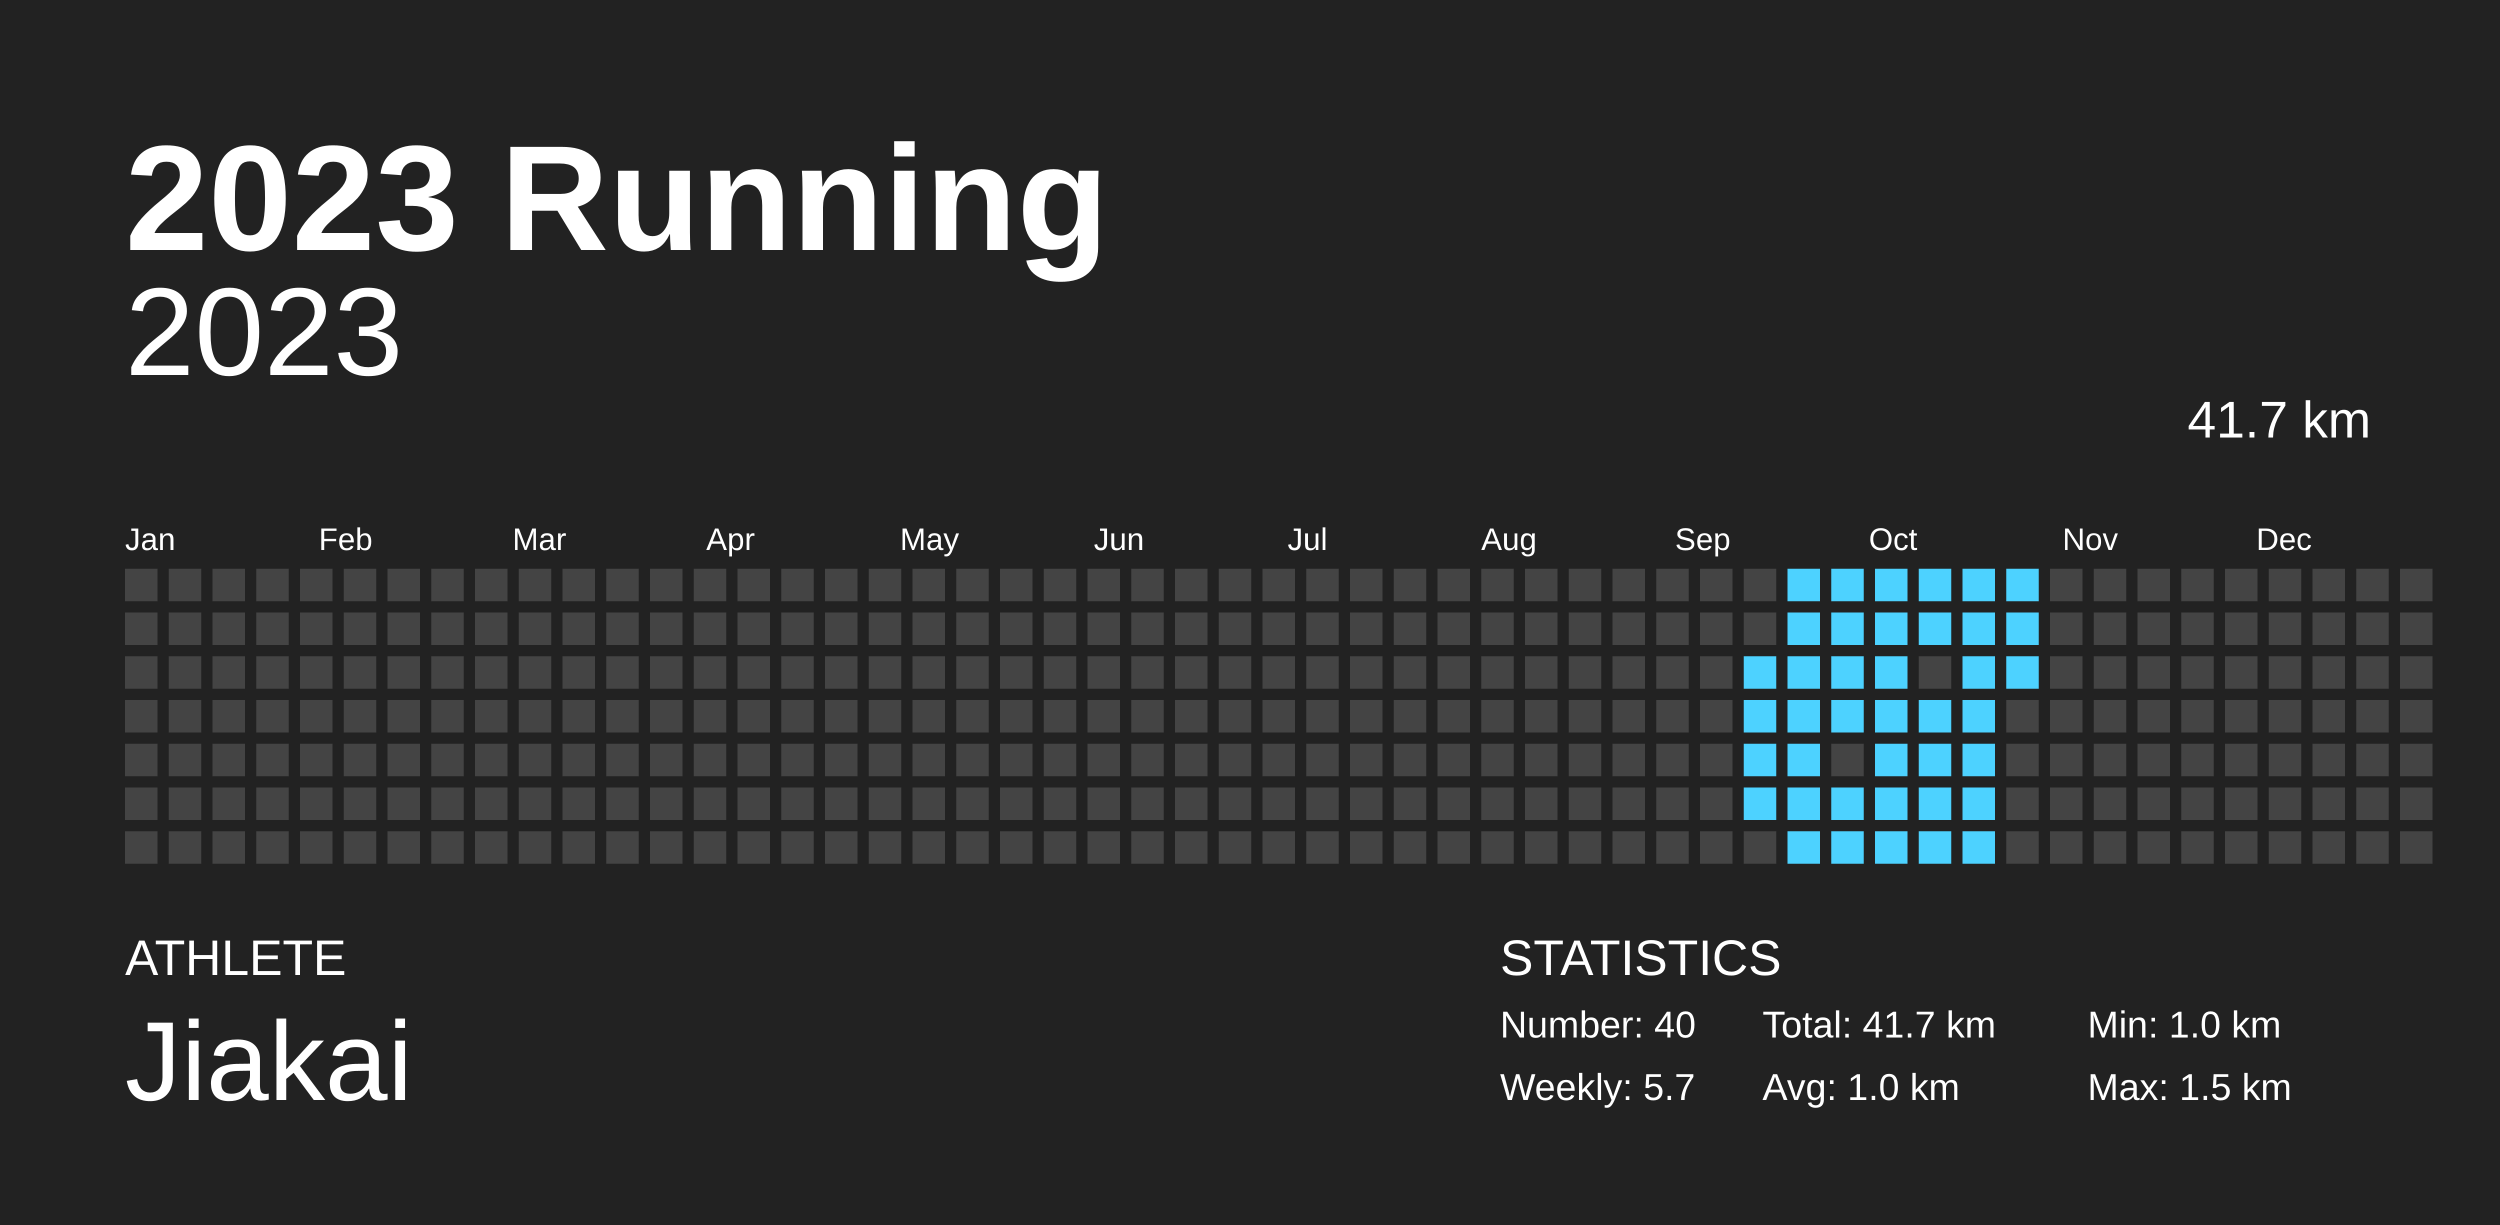
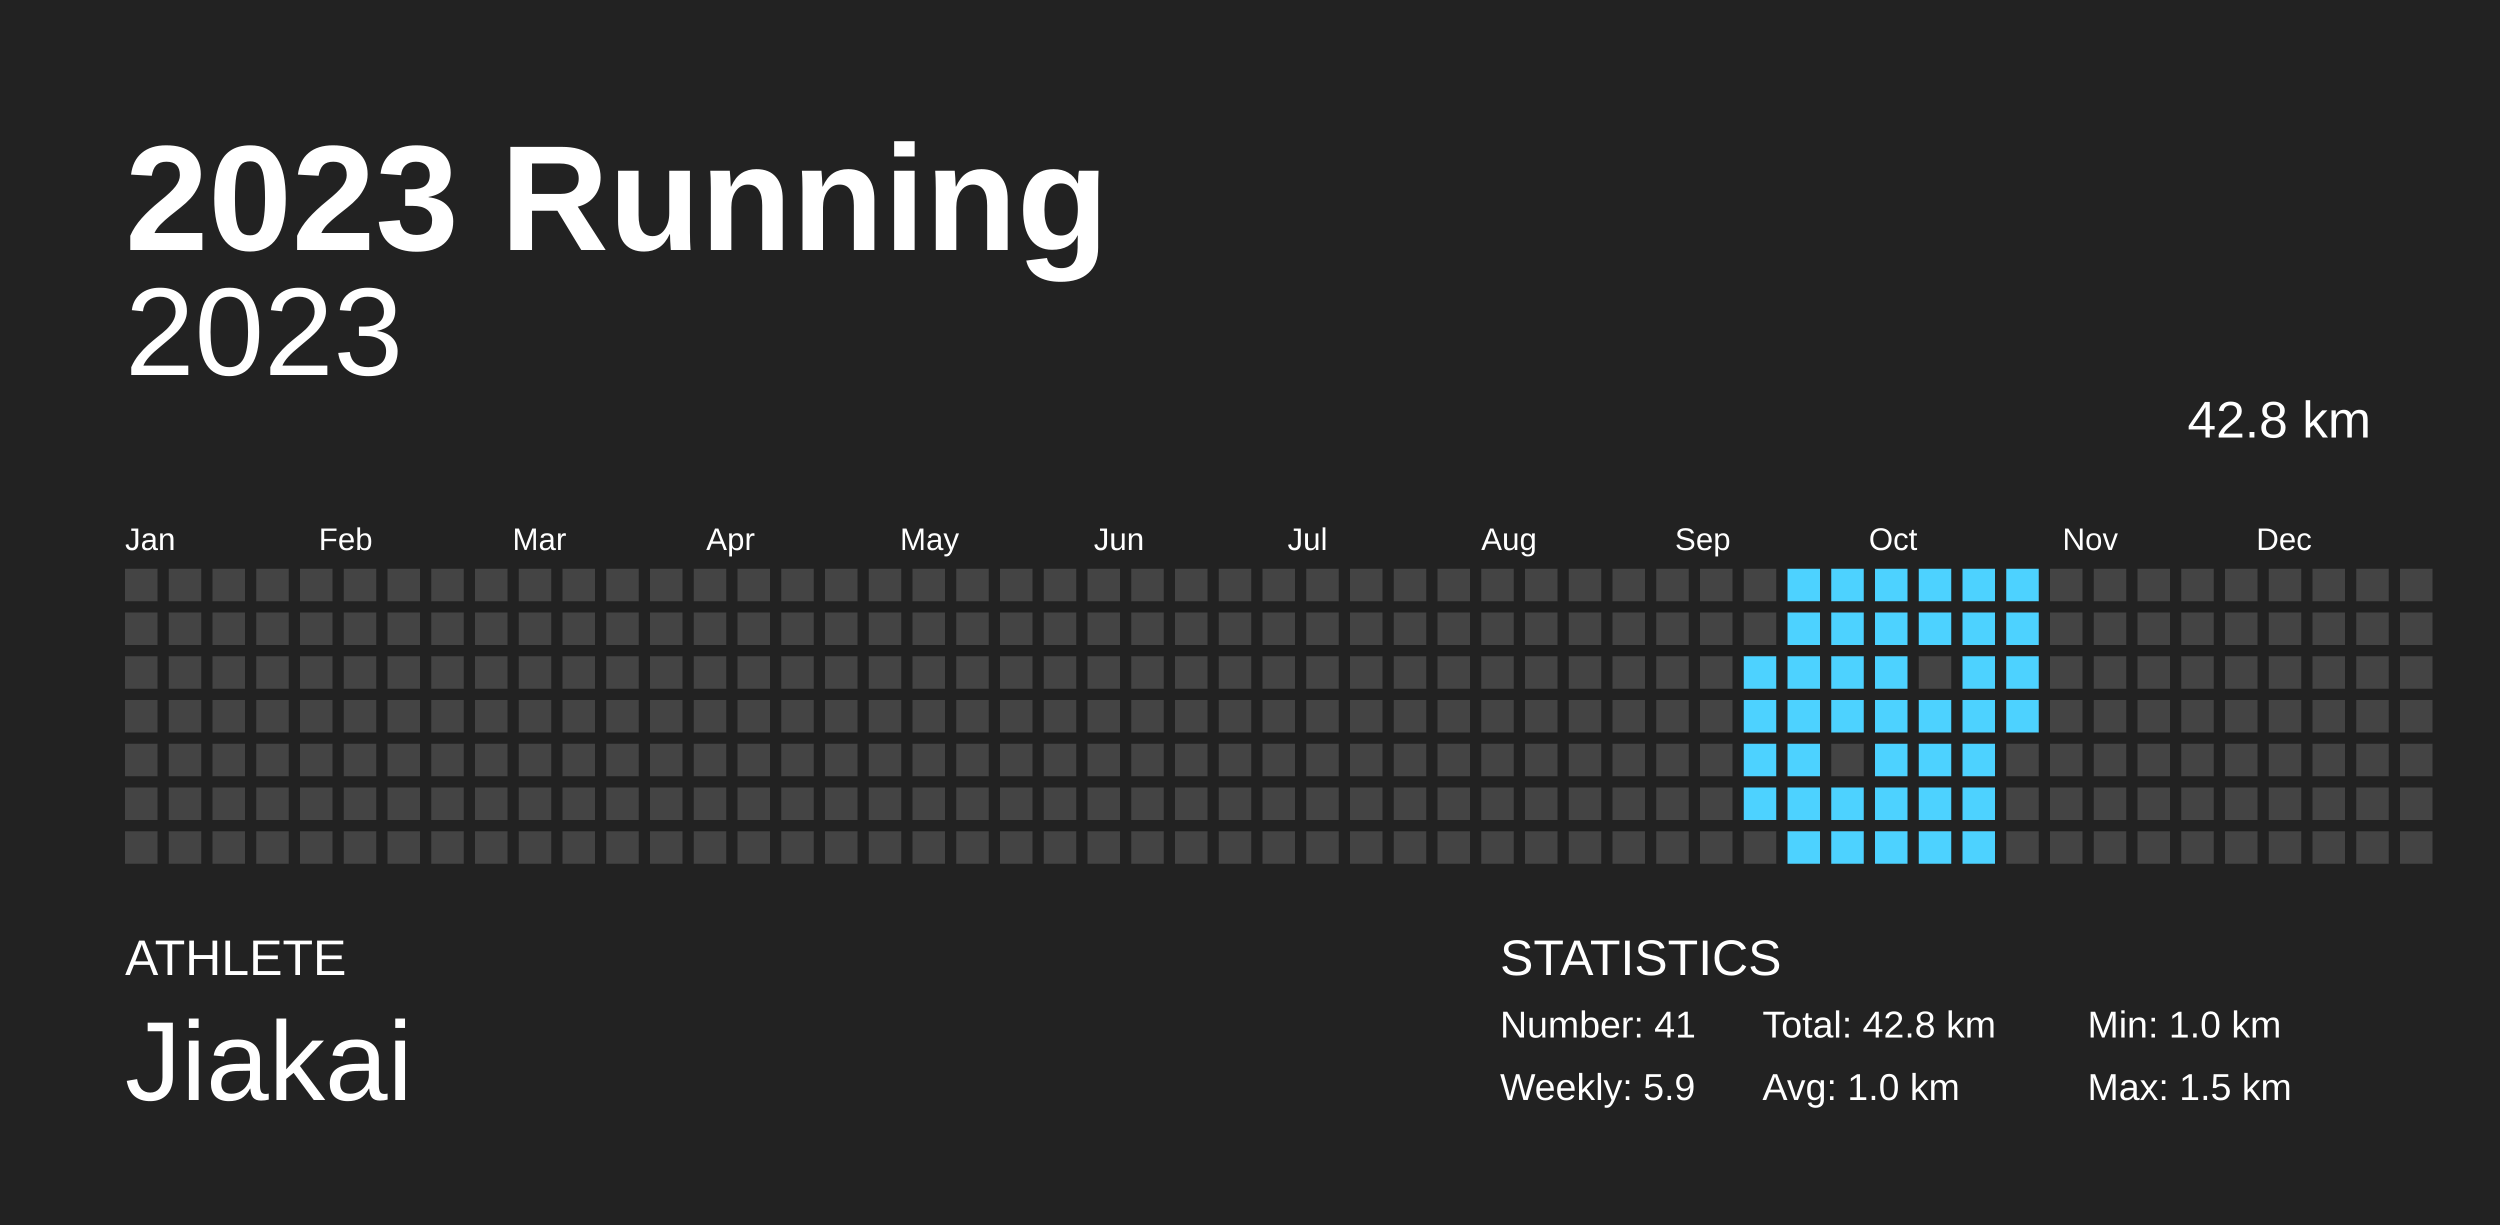
<svg xmlns="http://www.w3.org/2000/svg" baseProfile="full" height="98mm" version="1.1" viewBox="0,0,200,98" width="200mm">
  <defs />
  <rect fill="#222222" height="98" width="200" x="0" y="0" />
  <text fill="#FFFFFF" style="font-size:12px; font-family:Arial; font-weight:bold;" x="10" y="20">2023 Running</text>
  <text fill="#FFFFFF" style="font-size:4px; font-family:Arial" x="10" y="78">ATHLETE</text>
  <text fill="#FFFFFF" style="font-size:9px; font-family:Arial" x="10" y="88">Jiakai</text>
  <text fill="#FFFFFF" style="font-size:4px; font-family:Arial" x="120" y="78">STATISTICS</text>
-   <text fill="#FFFFFF" style="font-size:3px; font-family:Arial" x="120" y="83">Number: 40</text>
-   <text fill="#FFFFFF" style="font-size:3px; font-family:Arial" x="120" y="88">Weekly: 5.7</text>
-   <text fill="#FFFFFF" style="font-size:3px; font-family:Arial" x="141" y="83">Total: 41.7 km</text>
+   <text fill="#FFFFFF" style="font-size:3px; font-family:Arial" x="120" y="83">Number: 41</text>
+   <text fill="#FFFFFF" style="font-size:3px; font-family:Arial" x="120" y="88">Weekly: 5.9</text>
+   <text fill="#FFFFFF" style="font-size:3px; font-family:Arial" x="141" y="83">Total: 42.8 km</text>
  <text fill="#FFFFFF" style="font-size:3px; font-family:Arial" x="141" y="88">Avg: 1.0 km</text>
  <text fill="#FFFFFF" style="font-size:3px; font-family:Arial" x="167" y="83">Min: 1.0 km</text>
  <text fill="#FFFFFF" style="font-size:3px; font-family:Arial" x="167" y="88">Max: 1.5 km</text>
  <text alignment-baseline="hanging" fill="#FFFFFF" style="font-size:10.0px; font-family:Arial;" x="10" y="30">2023</text>
-   <text alignment-baseline="hanging" fill="#FFFFFF" style="font-size:4.125px; font-family:Arial;" x="175" y="35">41.7 km</text>
+   <text alignment-baseline="hanging" fill="#FFFFFF" style="font-size:4.125px; font-family:Arial;" x="175" y="35">42.8 km</text>
  <text fill="#FFFFFF" style="font-size:2.5px; font-family:Arial" x="10.0" y="44">Jan</text>
  <text fill="#FFFFFF" style="font-size:2.5px; font-family:Arial" x="25.5" y="44">Feb</text>
  <text fill="#FFFFFF" style="font-size:2.5px; font-family:Arial" x="41.0" y="44">Mar</text>
  <text fill="#FFFFFF" style="font-size:2.5px; font-family:Arial" x="56.5" y="44">Apr</text>
  <text fill="#FFFFFF" style="font-size:2.5px; font-family:Arial" x="72.0" y="44">May</text>
  <text fill="#FFFFFF" style="font-size:2.5px; font-family:Arial" x="87.5" y="44">Jun</text>
  <text fill="#FFFFFF" style="font-size:2.5px; font-family:Arial" x="103.0" y="44">Jul</text>
  <text fill="#FFFFFF" style="font-size:2.5px; font-family:Arial" x="118.5" y="44">Aug</text>
  <text fill="#FFFFFF" style="font-size:2.5px; font-family:Arial" x="134.0" y="44">Sep</text>
  <text fill="#FFFFFF" style="font-size:2.5px; font-family:Arial" x="149.5" y="44">Oct</text>
  <text fill="#FFFFFF" style="font-size:2.5px; font-family:Arial" x="165.0" y="44">Nov</text>
  <text fill="#FFFFFF" style="font-size:2.5px; font-family:Arial" x="180.5" y="44">Dec</text>
  <rect fill="#444444" height="2.6" width="2.6" x="10.0" y="45.5" />
  <rect fill="#444444" height="2.6" width="2.6" x="10.0" y="49.0" />
  <rect fill="#444444" height="2.6" width="2.6" x="10.0" y="52.5" />
  <rect fill="#444444" height="2.6" width="2.6" x="10.0" y="56.0" />
  <rect fill="#444444" height="2.6" width="2.6" x="10.0" y="59.5" />
  <rect fill="#444444" height="2.6" width="2.6" x="10.0" y="63.0" />
  <rect fill="#444444" height="2.6" width="2.6" x="10.0" y="66.5" />
  <rect fill="#444444" height="2.6" width="2.6" x="13.5" y="45.5" />
  <rect fill="#444444" height="2.6" width="2.6" x="13.5" y="49.0" />
  <rect fill="#444444" height="2.6" width="2.6" x="13.5" y="52.5" />
  <rect fill="#444444" height="2.6" width="2.6" x="13.5" y="56.0" />
  <rect fill="#444444" height="2.6" width="2.6" x="13.5" y="59.5" />
  <rect fill="#444444" height="2.6" width="2.6" x="13.5" y="63.0" />
  <rect fill="#444444" height="2.6" width="2.6" x="13.5" y="66.5" />
  <rect fill="#444444" height="2.6" width="2.6" x="17.0" y="45.5" />
  <rect fill="#444444" height="2.6" width="2.6" x="17.0" y="49.0" />
  <rect fill="#444444" height="2.6" width="2.6" x="17.0" y="52.5" />
  <rect fill="#444444" height="2.6" width="2.6" x="17.0" y="56.0" />
  <rect fill="#444444" height="2.6" width="2.6" x="17.0" y="59.5" />
  <rect fill="#444444" height="2.6" width="2.6" x="17.0" y="63.0" />
  <rect fill="#444444" height="2.6" width="2.6" x="17.0" y="66.5" />
  <rect fill="#444444" height="2.6" width="2.6" x="20.5" y="45.5" />
  <rect fill="#444444" height="2.6" width="2.6" x="20.5" y="49.0" />
  <rect fill="#444444" height="2.6" width="2.6" x="20.5" y="52.5" />
  <rect fill="#444444" height="2.6" width="2.6" x="20.5" y="56.0" />
  <rect fill="#444444" height="2.6" width="2.6" x="20.5" y="59.5" />
  <rect fill="#444444" height="2.6" width="2.6" x="20.5" y="63.0" />
  <rect fill="#444444" height="2.6" width="2.6" x="20.5" y="66.5" />
  <rect fill="#444444" height="2.6" width="2.6" x="24.0" y="45.5" />
  <rect fill="#444444" height="2.6" width="2.6" x="24.0" y="49.0" />
  <rect fill="#444444" height="2.6" width="2.6" x="24.0" y="52.5" />
  <rect fill="#444444" height="2.6" width="2.6" x="24.0" y="56.0" />
  <rect fill="#444444" height="2.6" width="2.6" x="24.0" y="59.5" />
  <rect fill="#444444" height="2.6" width="2.6" x="24.0" y="63.0" />
  <rect fill="#444444" height="2.6" width="2.6" x="24.0" y="66.5" />
  <rect fill="#444444" height="2.6" width="2.6" x="27.5" y="45.5" />
  <rect fill="#444444" height="2.6" width="2.6" x="27.5" y="49.0" />
  <rect fill="#444444" height="2.6" width="2.6" x="27.5" y="52.5" />
  <rect fill="#444444" height="2.6" width="2.6" x="27.5" y="56.0" />
  <rect fill="#444444" height="2.6" width="2.6" x="27.5" y="59.5" />
  <rect fill="#444444" height="2.6" width="2.6" x="27.5" y="63.0" />
  <rect fill="#444444" height="2.6" width="2.6" x="27.5" y="66.5" />
  <rect fill="#444444" height="2.6" width="2.6" x="31.0" y="45.5" />
  <rect fill="#444444" height="2.6" width="2.6" x="31.0" y="49.0" />
  <rect fill="#444444" height="2.6" width="2.6" x="31.0" y="52.5" />
  <rect fill="#444444" height="2.6" width="2.6" x="31.0" y="56.0" />
  <rect fill="#444444" height="2.6" width="2.6" x="31.0" y="59.5" />
  <rect fill="#444444" height="2.6" width="2.6" x="31.0" y="63.0" />
  <rect fill="#444444" height="2.6" width="2.6" x="31.0" y="66.5" />
  <rect fill="#444444" height="2.6" width="2.6" x="34.5" y="45.5" />
  <rect fill="#444444" height="2.6" width="2.6" x="34.5" y="49.0" />
  <rect fill="#444444" height="2.6" width="2.6" x="34.5" y="52.5" />
  <rect fill="#444444" height="2.6" width="2.6" x="34.5" y="56.0" />
  <rect fill="#444444" height="2.6" width="2.6" x="34.5" y="59.5" />
  <rect fill="#444444" height="2.6" width="2.6" x="34.5" y="63.0" />
  <rect fill="#444444" height="2.6" width="2.6" x="34.5" y="66.5" />
  <rect fill="#444444" height="2.6" width="2.6" x="38.0" y="45.5" />
  <rect fill="#444444" height="2.6" width="2.6" x="38.0" y="49.0" />
  <rect fill="#444444" height="2.6" width="2.6" x="38.0" y="52.5" />
  <rect fill="#444444" height="2.6" width="2.6" x="38.0" y="56.0" />
  <rect fill="#444444" height="2.6" width="2.6" x="38.0" y="59.5" />
  <rect fill="#444444" height="2.6" width="2.6" x="38.0" y="63.0" />
  <rect fill="#444444" height="2.6" width="2.6" x="38.0" y="66.5" />
  <rect fill="#444444" height="2.6" width="2.6" x="41.5" y="45.5" />
  <rect fill="#444444" height="2.6" width="2.6" x="41.5" y="49.0" />
  <rect fill="#444444" height="2.6" width="2.6" x="41.5" y="52.5" />
  <rect fill="#444444" height="2.6" width="2.6" x="41.5" y="56.0" />
  <rect fill="#444444" height="2.6" width="2.6" x="41.5" y="59.5" />
  <rect fill="#444444" height="2.6" width="2.6" x="41.5" y="63.0" />
  <rect fill="#444444" height="2.6" width="2.6" x="41.5" y="66.5" />
  <rect fill="#444444" height="2.6" width="2.6" x="45.0" y="45.5" />
  <rect fill="#444444" height="2.6" width="2.6" x="45.0" y="49.0" />
  <rect fill="#444444" height="2.6" width="2.6" x="45.0" y="52.5" />
  <rect fill="#444444" height="2.6" width="2.6" x="45.0" y="56.0" />
  <rect fill="#444444" height="2.6" width="2.6" x="45.0" y="59.5" />
  <rect fill="#444444" height="2.6" width="2.6" x="45.0" y="63.0" />
  <rect fill="#444444" height="2.6" width="2.6" x="45.0" y="66.5" />
  <rect fill="#444444" height="2.6" width="2.6" x="48.5" y="45.5" />
  <rect fill="#444444" height="2.6" width="2.6" x="48.5" y="49.0" />
  <rect fill="#444444" height="2.6" width="2.6" x="48.5" y="52.5" />
  <rect fill="#444444" height="2.6" width="2.6" x="48.5" y="56.0" />
  <rect fill="#444444" height="2.6" width="2.6" x="48.5" y="59.5" />
  <rect fill="#444444" height="2.6" width="2.6" x="48.5" y="63.0" />
  <rect fill="#444444" height="2.6" width="2.6" x="48.5" y="66.5" />
  <rect fill="#444444" height="2.6" width="2.6" x="52.0" y="45.5" />
  <rect fill="#444444" height="2.6" width="2.6" x="52.0" y="49.0" />
  <rect fill="#444444" height="2.6" width="2.6" x="52.0" y="52.5" />
  <rect fill="#444444" height="2.6" width="2.6" x="52.0" y="56.0" />
  <rect fill="#444444" height="2.6" width="2.6" x="52.0" y="59.5" />
  <rect fill="#444444" height="2.6" width="2.6" x="52.0" y="63.0" />
  <rect fill="#444444" height="2.6" width="2.6" x="52.0" y="66.5" />
  <rect fill="#444444" height="2.6" width="2.6" x="55.5" y="45.5" />
  <rect fill="#444444" height="2.6" width="2.6" x="55.5" y="49.0" />
  <rect fill="#444444" height="2.6" width="2.6" x="55.5" y="52.5" />
  <rect fill="#444444" height="2.6" width="2.6" x="55.5" y="56.0" />
  <rect fill="#444444" height="2.6" width="2.6" x="55.5" y="59.5" />
  <rect fill="#444444" height="2.6" width="2.6" x="55.5" y="63.0" />
  <rect fill="#444444" height="2.6" width="2.6" x="55.5" y="66.5" />
  <rect fill="#444444" height="2.6" width="2.6" x="59.0" y="45.5" />
  <rect fill="#444444" height="2.6" width="2.6" x="59.0" y="49.0" />
  <rect fill="#444444" height="2.6" width="2.6" x="59.0" y="52.5" />
  <rect fill="#444444" height="2.6" width="2.6" x="59.0" y="56.0" />
  <rect fill="#444444" height="2.6" width="2.6" x="59.0" y="59.5" />
  <rect fill="#444444" height="2.6" width="2.6" x="59.0" y="63.0" />
  <rect fill="#444444" height="2.6" width="2.6" x="59.0" y="66.5" />
  <rect fill="#444444" height="2.6" width="2.6" x="62.5" y="45.5" />
  <rect fill="#444444" height="2.6" width="2.6" x="62.5" y="49.0" />
  <rect fill="#444444" height="2.6" width="2.6" x="62.5" y="52.5" />
  <rect fill="#444444" height="2.6" width="2.6" x="62.5" y="56.0" />
  <rect fill="#444444" height="2.6" width="2.6" x="62.5" y="59.5" />
  <rect fill="#444444" height="2.6" width="2.6" x="62.5" y="63.0" />
  <rect fill="#444444" height="2.6" width="2.6" x="62.5" y="66.5" />
  <rect fill="#444444" height="2.6" width="2.6" x="66.0" y="45.5" />
  <rect fill="#444444" height="2.6" width="2.6" x="66.0" y="49.0" />
  <rect fill="#444444" height="2.6" width="2.6" x="66.0" y="52.5" />
  <rect fill="#444444" height="2.6" width="2.6" x="66.0" y="56.0" />
  <rect fill="#444444" height="2.6" width="2.6" x="66.0" y="59.5" />
  <rect fill="#444444" height="2.6" width="2.6" x="66.0" y="63.0" />
  <rect fill="#444444" height="2.6" width="2.6" x="66.0" y="66.5" />
  <rect fill="#444444" height="2.6" width="2.6" x="69.5" y="45.5" />
  <rect fill="#444444" height="2.6" width="2.6" x="69.5" y="49.0" />
  <rect fill="#444444" height="2.6" width="2.6" x="69.5" y="52.5" />
  <rect fill="#444444" height="2.6" width="2.6" x="69.5" y="56.0" />
  <rect fill="#444444" height="2.6" width="2.6" x="69.5" y="59.5" />
  <rect fill="#444444" height="2.6" width="2.6" x="69.5" y="63.0" />
  <rect fill="#444444" height="2.6" width="2.6" x="69.5" y="66.5" />
  <rect fill="#444444" height="2.6" width="2.6" x="73.0" y="45.5" />
  <rect fill="#444444" height="2.6" width="2.6" x="73.0" y="49.0" />
  <rect fill="#444444" height="2.6" width="2.6" x="73.0" y="52.5" />
  <rect fill="#444444" height="2.6" width="2.6" x="73.0" y="56.0" />
  <rect fill="#444444" height="2.6" width="2.6" x="73.0" y="59.5" />
  <rect fill="#444444" height="2.6" width="2.6" x="73.0" y="63.0" />
  <rect fill="#444444" height="2.6" width="2.6" x="73.0" y="66.5" />
  <rect fill="#444444" height="2.6" width="2.6" x="76.5" y="45.5" />
  <rect fill="#444444" height="2.6" width="2.6" x="76.5" y="49.0" />
  <rect fill="#444444" height="2.6" width="2.6" x="76.5" y="52.5" />
  <rect fill="#444444" height="2.6" width="2.6" x="76.5" y="56.0" />
  <rect fill="#444444" height="2.6" width="2.6" x="76.5" y="59.5" />
  <rect fill="#444444" height="2.6" width="2.6" x="76.5" y="63.0" />
  <rect fill="#444444" height="2.6" width="2.6" x="76.5" y="66.5" />
  <rect fill="#444444" height="2.6" width="2.6" x="80.0" y="45.5" />
  <rect fill="#444444" height="2.6" width="2.6" x="80.0" y="49.0" />
  <rect fill="#444444" height="2.6" width="2.6" x="80.0" y="52.5" />
  <rect fill="#444444" height="2.6" width="2.6" x="80.0" y="56.0" />
  <rect fill="#444444" height="2.6" width="2.6" x="80.0" y="59.5" />
  <rect fill="#444444" height="2.6" width="2.6" x="80.0" y="63.0" />
  <rect fill="#444444" height="2.6" width="2.6" x="80.0" y="66.5" />
  <rect fill="#444444" height="2.6" width="2.6" x="83.5" y="45.5" />
  <rect fill="#444444" height="2.6" width="2.6" x="83.5" y="49.0" />
  <rect fill="#444444" height="2.6" width="2.6" x="83.5" y="52.5" />
  <rect fill="#444444" height="2.6" width="2.6" x="83.5" y="56.0" />
  <rect fill="#444444" height="2.6" width="2.6" x="83.5" y="59.5" />
  <rect fill="#444444" height="2.6" width="2.6" x="83.5" y="63.0" />
  <rect fill="#444444" height="2.6" width="2.6" x="83.5" y="66.5" />
  <rect fill="#444444" height="2.6" width="2.6" x="87.0" y="45.5" />
  <rect fill="#444444" height="2.6" width="2.6" x="87.0" y="49.0" />
  <rect fill="#444444" height="2.6" width="2.6" x="87.0" y="52.5" />
  <rect fill="#444444" height="2.6" width="2.6" x="87.0" y="56.0" />
  <rect fill="#444444" height="2.6" width="2.6" x="87.0" y="59.5" />
  <rect fill="#444444" height="2.6" width="2.6" x="87.0" y="63.0" />
  <rect fill="#444444" height="2.6" width="2.6" x="87.0" y="66.5" />
  <rect fill="#444444" height="2.6" width="2.6" x="90.5" y="45.5" />
  <rect fill="#444444" height="2.6" width="2.6" x="90.5" y="49.0" />
  <rect fill="#444444" height="2.6" width="2.6" x="90.5" y="52.5" />
  <rect fill="#444444" height="2.6" width="2.6" x="90.5" y="56.0" />
  <rect fill="#444444" height="2.6" width="2.6" x="90.5" y="59.5" />
  <rect fill="#444444" height="2.6" width="2.6" x="90.5" y="63.0" />
  <rect fill="#444444" height="2.6" width="2.6" x="90.5" y="66.5" />
  <rect fill="#444444" height="2.6" width="2.6" x="94.0" y="45.5" />
  <rect fill="#444444" height="2.6" width="2.6" x="94.0" y="49.0" />
  <rect fill="#444444" height="2.6" width="2.6" x="94.0" y="52.5" />
  <rect fill="#444444" height="2.6" width="2.6" x="94.0" y="56.0" />
  <rect fill="#444444" height="2.6" width="2.6" x="94.0" y="59.5" />
  <rect fill="#444444" height="2.6" width="2.6" x="94.0" y="63.0" />
  <rect fill="#444444" height="2.6" width="2.6" x="94.0" y="66.5" />
  <rect fill="#444444" height="2.6" width="2.6" x="97.5" y="45.5" />
  <rect fill="#444444" height="2.6" width="2.6" x="97.5" y="49.0" />
  <rect fill="#444444" height="2.6" width="2.6" x="97.5" y="52.5" />
  <rect fill="#444444" height="2.6" width="2.6" x="97.5" y="56.0" />
  <rect fill="#444444" height="2.6" width="2.6" x="97.5" y="59.5" />
  <rect fill="#444444" height="2.6" width="2.6" x="97.5" y="63.0" />
  <rect fill="#444444" height="2.6" width="2.6" x="97.5" y="66.5" />
  <rect fill="#444444" height="2.6" width="2.6" x="101.0" y="45.5" />
  <rect fill="#444444" height="2.6" width="2.6" x="101.0" y="49.0" />
  <rect fill="#444444" height="2.6" width="2.6" x="101.0" y="52.5" />
  <rect fill="#444444" height="2.6" width="2.6" x="101.0" y="56.0" />
  <rect fill="#444444" height="2.6" width="2.6" x="101.0" y="59.5" />
  <rect fill="#444444" height="2.6" width="2.6" x="101.0" y="63.0" />
  <rect fill="#444444" height="2.6" width="2.6" x="101.0" y="66.5" />
  <rect fill="#444444" height="2.6" width="2.6" x="104.5" y="45.5" />
  <rect fill="#444444" height="2.6" width="2.6" x="104.5" y="49.0" />
  <rect fill="#444444" height="2.6" width="2.6" x="104.5" y="52.5" />
  <rect fill="#444444" height="2.6" width="2.6" x="104.5" y="56.0" />
  <rect fill="#444444" height="2.6" width="2.6" x="104.5" y="59.5" />
  <rect fill="#444444" height="2.6" width="2.6" x="104.5" y="63.0" />
  <rect fill="#444444" height="2.6" width="2.6" x="104.5" y="66.5" />
  <rect fill="#444444" height="2.6" width="2.6" x="108.0" y="45.5" />
  <rect fill="#444444" height="2.6" width="2.6" x="108.0" y="49.0" />
  <rect fill="#444444" height="2.6" width="2.6" x="108.0" y="52.5" />
  <rect fill="#444444" height="2.6" width="2.6" x="108.0" y="56.0" />
  <rect fill="#444444" height="2.6" width="2.6" x="108.0" y="59.5" />
  <rect fill="#444444" height="2.6" width="2.6" x="108.0" y="63.0" />
  <rect fill="#444444" height="2.6" width="2.6" x="108.0" y="66.5" />
  <rect fill="#444444" height="2.6" width="2.6" x="111.5" y="45.5" />
  <rect fill="#444444" height="2.6" width="2.6" x="111.5" y="49.0" />
  <rect fill="#444444" height="2.6" width="2.6" x="111.5" y="52.5" />
  <rect fill="#444444" height="2.6" width="2.6" x="111.5" y="56.0" />
  <rect fill="#444444" height="2.6" width="2.6" x="111.5" y="59.5" />
  <rect fill="#444444" height="2.6" width="2.6" x="111.5" y="63.0" />
  <rect fill="#444444" height="2.6" width="2.6" x="111.5" y="66.5" />
  <rect fill="#444444" height="2.6" width="2.6" x="115.0" y="45.5" />
  <rect fill="#444444" height="2.6" width="2.6" x="115.0" y="49.0" />
  <rect fill="#444444" height="2.6" width="2.6" x="115.0" y="52.5" />
  <rect fill="#444444" height="2.6" width="2.6" x="115.0" y="56.0" />
  <rect fill="#444444" height="2.6" width="2.6" x="115.0" y="59.5" />
  <rect fill="#444444" height="2.6" width="2.6" x="115.0" y="63.0" />
  <rect fill="#444444" height="2.6" width="2.6" x="115.0" y="66.5" />
  <rect fill="#444444" height="2.6" width="2.6" x="118.5" y="45.5" />
  <rect fill="#444444" height="2.6" width="2.6" x="118.5" y="49.0" />
  <rect fill="#444444" height="2.6" width="2.6" x="118.5" y="52.5" />
  <rect fill="#444444" height="2.6" width="2.6" x="118.5" y="56.0" />
  <rect fill="#444444" height="2.6" width="2.6" x="118.5" y="59.5" />
  <rect fill="#444444" height="2.6" width="2.6" x="118.5" y="63.0" />
  <rect fill="#444444" height="2.6" width="2.6" x="118.5" y="66.5" />
  <rect fill="#444444" height="2.6" width="2.6" x="122.0" y="45.5" />
  <rect fill="#444444" height="2.6" width="2.6" x="122.0" y="49.0" />
  <rect fill="#444444" height="2.6" width="2.6" x="122.0" y="52.5" />
  <rect fill="#444444" height="2.6" width="2.6" x="122.0" y="56.0" />
  <rect fill="#444444" height="2.6" width="2.6" x="122.0" y="59.5" />
  <rect fill="#444444" height="2.6" width="2.6" x="122.0" y="63.0" />
  <rect fill="#444444" height="2.6" width="2.6" x="122.0" y="66.5" />
  <rect fill="#444444" height="2.6" width="2.6" x="125.5" y="45.5" />
  <rect fill="#444444" height="2.6" width="2.6" x="125.5" y="49.0" />
  <rect fill="#444444" height="2.6" width="2.6" x="125.5" y="52.5" />
  <rect fill="#444444" height="2.6" width="2.6" x="125.5" y="56.0" />
  <rect fill="#444444" height="2.6" width="2.6" x="125.5" y="59.5" />
  <rect fill="#444444" height="2.6" width="2.6" x="125.5" y="63.0" />
  <rect fill="#444444" height="2.6" width="2.6" x="125.5" y="66.5" />
  <rect fill="#444444" height="2.6" width="2.6" x="129.0" y="45.5" />
  <rect fill="#444444" height="2.6" width="2.6" x="129.0" y="49.0" />
  <rect fill="#444444" height="2.6" width="2.6" x="129.0" y="52.5" />
  <rect fill="#444444" height="2.6" width="2.6" x="129.0" y="56.0" />
  <rect fill="#444444" height="2.6" width="2.6" x="129.0" y="59.5" />
  <rect fill="#444444" height="2.6" width="2.6" x="129.0" y="63.0" />
  <rect fill="#444444" height="2.6" width="2.6" x="129.0" y="66.5" />
  <rect fill="#444444" height="2.6" width="2.6" x="132.5" y="45.5" />
  <rect fill="#444444" height="2.6" width="2.6" x="132.5" y="49.0" />
  <rect fill="#444444" height="2.6" width="2.6" x="132.5" y="52.5" />
  <rect fill="#444444" height="2.6" width="2.6" x="132.5" y="56.0" />
  <rect fill="#444444" height="2.6" width="2.6" x="132.5" y="59.5" />
  <rect fill="#444444" height="2.6" width="2.6" x="132.5" y="63.0" />
  <rect fill="#444444" height="2.6" width="2.6" x="132.5" y="66.5" />
  <rect fill="#444444" height="2.6" width="2.6" x="136.0" y="45.5" />
  <rect fill="#444444" height="2.6" width="2.6" x="136.0" y="49.0" />
  <rect fill="#444444" height="2.6" width="2.6" x="136.0" y="52.5" />
  <rect fill="#444444" height="2.6" width="2.6" x="136.0" y="56.0" />
  <rect fill="#444444" height="2.6" width="2.6" x="136.0" y="59.5" />
  <rect fill="#444444" height="2.6" width="2.6" x="136.0" y="63.0" />
  <rect fill="#444444" height="2.6" width="2.6" x="136.0" y="66.5" />
  <rect fill="#444444" height="2.6" width="2.6" x="139.5" y="45.5" />
  <rect fill="#444444" height="2.6" width="2.6" x="139.5" y="49.0" />
  <rect fill="#4dd2ff" height="2.6" width="2.6" x="139.5" y="52.5" />
  <rect fill="#4dd2ff" height="2.6" width="2.6" x="139.5" y="56.0" />
  <rect fill="#4dd2ff" height="2.6" width="2.6" x="139.5" y="59.5" />
  <rect fill="#4dd2ff" height="2.6" width="2.6" x="139.5" y="63.0" />
  <rect fill="#444444" height="2.6" width="2.6" x="139.5" y="66.5" />
  <rect fill="#4dd2ff" height="2.6" width="2.6" x="143.0" y="45.5" />
  <rect fill="#4dd2ff" height="2.6" width="2.6" x="143.0" y="49.0" />
  <rect fill="#4dd2ff" height="2.6" width="2.6" x="143.0" y="52.5" />
  <rect fill="#4dd2ff" height="2.6" width="2.6" x="143.0" y="56.0" />
  <rect fill="#4dd2ff" height="2.6" width="2.6" x="143.0" y="59.5" />
  <rect fill="#4dd2ff" height="2.6" width="2.6" x="143.0" y="63.0" />
  <rect fill="#4dd2ff" height="2.6" width="2.6" x="143.0" y="66.5" />
  <rect fill="#4dd2ff" height="2.6" width="2.6" x="146.5" y="45.5" />
  <rect fill="#4dd2ff" height="2.6" width="2.6" x="146.5" y="49.0" />
  <rect fill="#4dd2ff" height="2.6" width="2.6" x="146.5" y="52.5" />
  <rect fill="#4dd2ff" height="2.6" width="2.6" x="146.5" y="56.0" />
  <rect fill="#444444" height="2.6" width="2.6" x="146.5" y="59.5" />
  <rect fill="#4dd2ff" height="2.6" width="2.6" x="146.5" y="63.0" />
  <rect fill="#4dd2ff" height="2.6" width="2.6" x="146.5" y="66.5" />
  <rect fill="#4dd2ff" height="2.6" width="2.6" x="150.0" y="45.5" />
  <rect fill="#4dd2ff" height="2.6" width="2.6" x="150.0" y="49.0" />
  <rect fill="#4dd2ff" height="2.6" width="2.6" x="150.0" y="52.5" />
  <rect fill="#4dd2ff" height="2.6" width="2.6" x="150.0" y="56.0" />
  <rect fill="#4dd2ff" height="2.6" width="2.6" x="150.0" y="59.5" />
  <rect fill="#4dd2ff" height="2.6" width="2.6" x="150.0" y="63.0" />
  <rect fill="#4dd2ff" height="2.6" width="2.6" x="150.0" y="66.5" />
  <rect fill="#4dd2ff" height="2.6" width="2.6" x="153.5" y="45.5" />
  <rect fill="#4dd2ff" height="2.6" width="2.6" x="153.5" y="49.0" />
  <rect fill="#444444" height="2.6" width="2.6" x="153.5" y="52.5" />
  <rect fill="#4dd2ff" height="2.6" width="2.6" x="153.5" y="56.0" />
  <rect fill="#4dd2ff" height="2.6" width="2.6" x="153.5" y="59.5" />
  <rect fill="#4dd2ff" height="2.6" width="2.6" x="153.5" y="63.0" />
  <rect fill="#4dd2ff" height="2.6" width="2.6" x="153.5" y="66.5" />
  <rect fill="#4dd2ff" height="2.6" width="2.6" x="157.0" y="45.5" />
  <rect fill="#4dd2ff" height="2.6" width="2.6" x="157.0" y="49.0" />
  <rect fill="#4dd2ff" height="2.6" width="2.6" x="157.0" y="52.5" />
  <rect fill="#4dd2ff" height="2.6" width="2.6" x="157.0" y="56.0" />
  <rect fill="#4dd2ff" height="2.6" width="2.6" x="157.0" y="59.5" />
  <rect fill="#4dd2ff" height="2.6" width="2.6" x="157.0" y="63.0" />
  <rect fill="#4dd2ff" height="2.6" width="2.6" x="157.0" y="66.5" />
  <rect fill="#4dd2ff" height="2.6" width="2.6" x="160.5" y="45.5" />
  <rect fill="#4dd2ff" height="2.6" width="2.6" x="160.5" y="49.0" />
  <rect fill="#4dd2ff" height="2.6" width="2.6" x="160.5" y="52.5" />
-   <rect fill="#444444" height="2.6" width="2.6" x="160.5" y="56.0" />
+   <rect fill="#4dd2ff" height="2.6" width="2.6" x="160.5" y="56.0" />
  <rect fill="#444444" height="2.6" width="2.6" x="160.5" y="59.5" />
  <rect fill="#444444" height="2.6" width="2.6" x="160.5" y="63.0" />
  <rect fill="#444444" height="2.6" width="2.6" x="160.5" y="66.5" />
  <rect fill="#444444" height="2.6" width="2.6" x="164.0" y="45.5" />
  <rect fill="#444444" height="2.6" width="2.6" x="164.0" y="49.0" />
  <rect fill="#444444" height="2.6" width="2.6" x="164.0" y="52.5" />
  <rect fill="#444444" height="2.6" width="2.6" x="164.0" y="56.0" />
  <rect fill="#444444" height="2.6" width="2.6" x="164.0" y="59.5" />
  <rect fill="#444444" height="2.6" width="2.6" x="164.0" y="63.0" />
  <rect fill="#444444" height="2.6" width="2.6" x="164.0" y="66.5" />
  <rect fill="#444444" height="2.6" width="2.6" x="167.5" y="45.5" />
  <rect fill="#444444" height="2.6" width="2.6" x="167.5" y="49.0" />
  <rect fill="#444444" height="2.6" width="2.6" x="167.5" y="52.5" />
  <rect fill="#444444" height="2.6" width="2.6" x="167.5" y="56.0" />
  <rect fill="#444444" height="2.6" width="2.6" x="167.5" y="59.5" />
  <rect fill="#444444" height="2.6" width="2.6" x="167.5" y="63.0" />
  <rect fill="#444444" height="2.6" width="2.6" x="167.5" y="66.5" />
  <rect fill="#444444" height="2.6" width="2.6" x="171.0" y="45.5" />
  <rect fill="#444444" height="2.6" width="2.6" x="171.0" y="49.0" />
  <rect fill="#444444" height="2.6" width="2.6" x="171.0" y="52.5" />
  <rect fill="#444444" height="2.6" width="2.6" x="171.0" y="56.0" />
  <rect fill="#444444" height="2.6" width="2.6" x="171.0" y="59.5" />
  <rect fill="#444444" height="2.6" width="2.6" x="171.0" y="63.0" />
  <rect fill="#444444" height="2.6" width="2.6" x="171.0" y="66.5" />
  <rect fill="#444444" height="2.6" width="2.6" x="174.5" y="45.5" />
  <rect fill="#444444" height="2.6" width="2.6" x="174.5" y="49.0" />
  <rect fill="#444444" height="2.6" width="2.6" x="174.5" y="52.5" />
  <rect fill="#444444" height="2.6" width="2.6" x="174.5" y="56.0" />
  <rect fill="#444444" height="2.6" width="2.6" x="174.5" y="59.5" />
  <rect fill="#444444" height="2.6" width="2.6" x="174.5" y="63.0" />
  <rect fill="#444444" height="2.6" width="2.6" x="174.5" y="66.5" />
  <rect fill="#444444" height="2.6" width="2.6" x="178.0" y="45.5" />
  <rect fill="#444444" height="2.6" width="2.6" x="178.0" y="49.0" />
  <rect fill="#444444" height="2.6" width="2.6" x="178.0" y="52.5" />
  <rect fill="#444444" height="2.6" width="2.6" x="178.0" y="56.0" />
  <rect fill="#444444" height="2.6" width="2.6" x="178.0" y="59.5" />
  <rect fill="#444444" height="2.6" width="2.6" x="178.0" y="63.0" />
  <rect fill="#444444" height="2.6" width="2.6" x="178.0" y="66.5" />
  <rect fill="#444444" height="2.6" width="2.6" x="181.5" y="45.5" />
  <rect fill="#444444" height="2.6" width="2.6" x="181.5" y="49.0" />
  <rect fill="#444444" height="2.6" width="2.6" x="181.5" y="52.5" />
  <rect fill="#444444" height="2.6" width="2.6" x="181.5" y="56.0" />
  <rect fill="#444444" height="2.6" width="2.6" x="181.5" y="59.5" />
  <rect fill="#444444" height="2.6" width="2.6" x="181.5" y="63.0" />
  <rect fill="#444444" height="2.6" width="2.6" x="181.5" y="66.5" />
  <rect fill="#444444" height="2.6" width="2.6" x="185.0" y="45.5" />
  <rect fill="#444444" height="2.6" width="2.6" x="185.0" y="49.0" />
  <rect fill="#444444" height="2.6" width="2.6" x="185.0" y="52.5" />
  <rect fill="#444444" height="2.6" width="2.6" x="185.0" y="56.0" />
  <rect fill="#444444" height="2.6" width="2.6" x="185.0" y="59.5" />
  <rect fill="#444444" height="2.6" width="2.6" x="185.0" y="63.0" />
  <rect fill="#444444" height="2.6" width="2.6" x="185.0" y="66.5" />
  <rect fill="#444444" height="2.6" width="2.6" x="188.5" y="45.5" />
  <rect fill="#444444" height="2.6" width="2.6" x="188.5" y="49.0" />
  <rect fill="#444444" height="2.6" width="2.6" x="188.5" y="52.5" />
  <rect fill="#444444" height="2.6" width="2.6" x="188.5" y="56.0" />
  <rect fill="#444444" height="2.6" width="2.6" x="188.5" y="59.5" />
  <rect fill="#444444" height="2.6" width="2.6" x="188.5" y="63.0" />
  <rect fill="#444444" height="2.6" width="2.6" x="188.5" y="66.5" />
  <rect fill="#444444" height="2.6" width="2.6" x="192.0" y="45.5" />
  <rect fill="#444444" height="2.6" width="2.6" x="192.0" y="49.0" />
  <rect fill="#444444" height="2.6" width="2.6" x="192.0" y="52.5" />
  <rect fill="#444444" height="2.6" width="2.6" x="192.0" y="56.0" />
  <rect fill="#444444" height="2.6" width="2.6" x="192.0" y="59.5" />
  <rect fill="#444444" height="2.6" width="2.6" x="192.0" y="63.0" />
  <rect fill="#444444" height="2.6" width="2.6" x="192.0" y="66.5" />
</svg>
